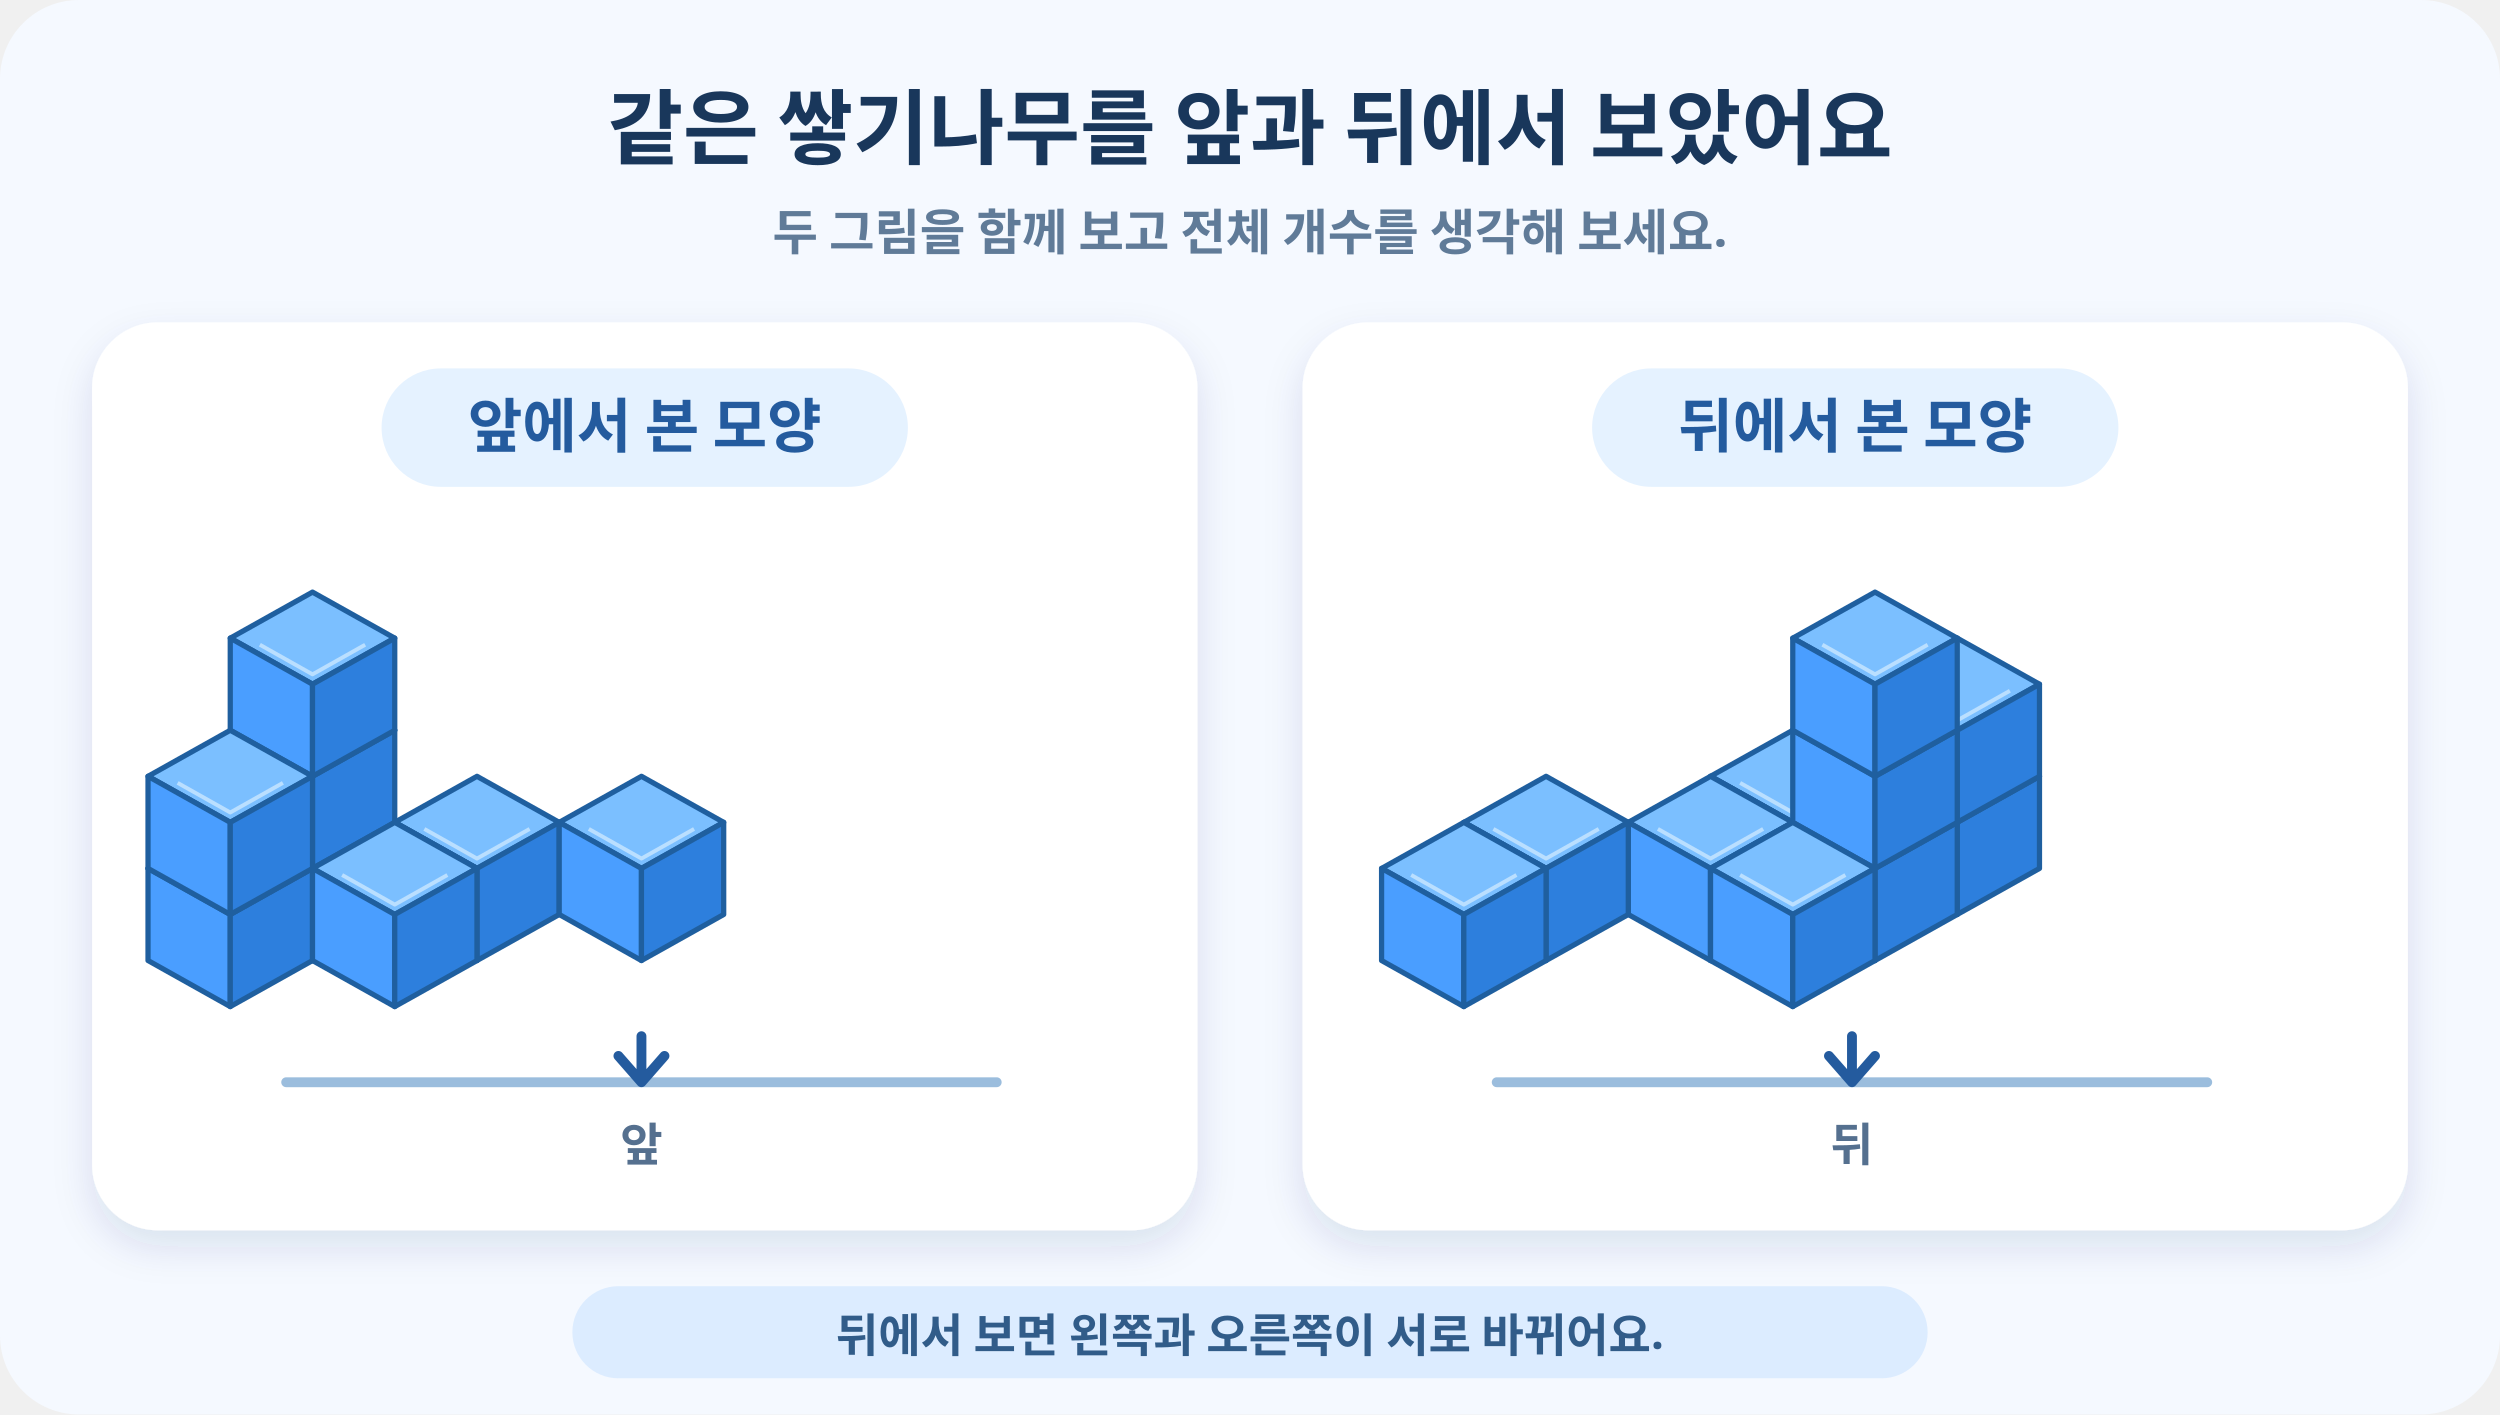
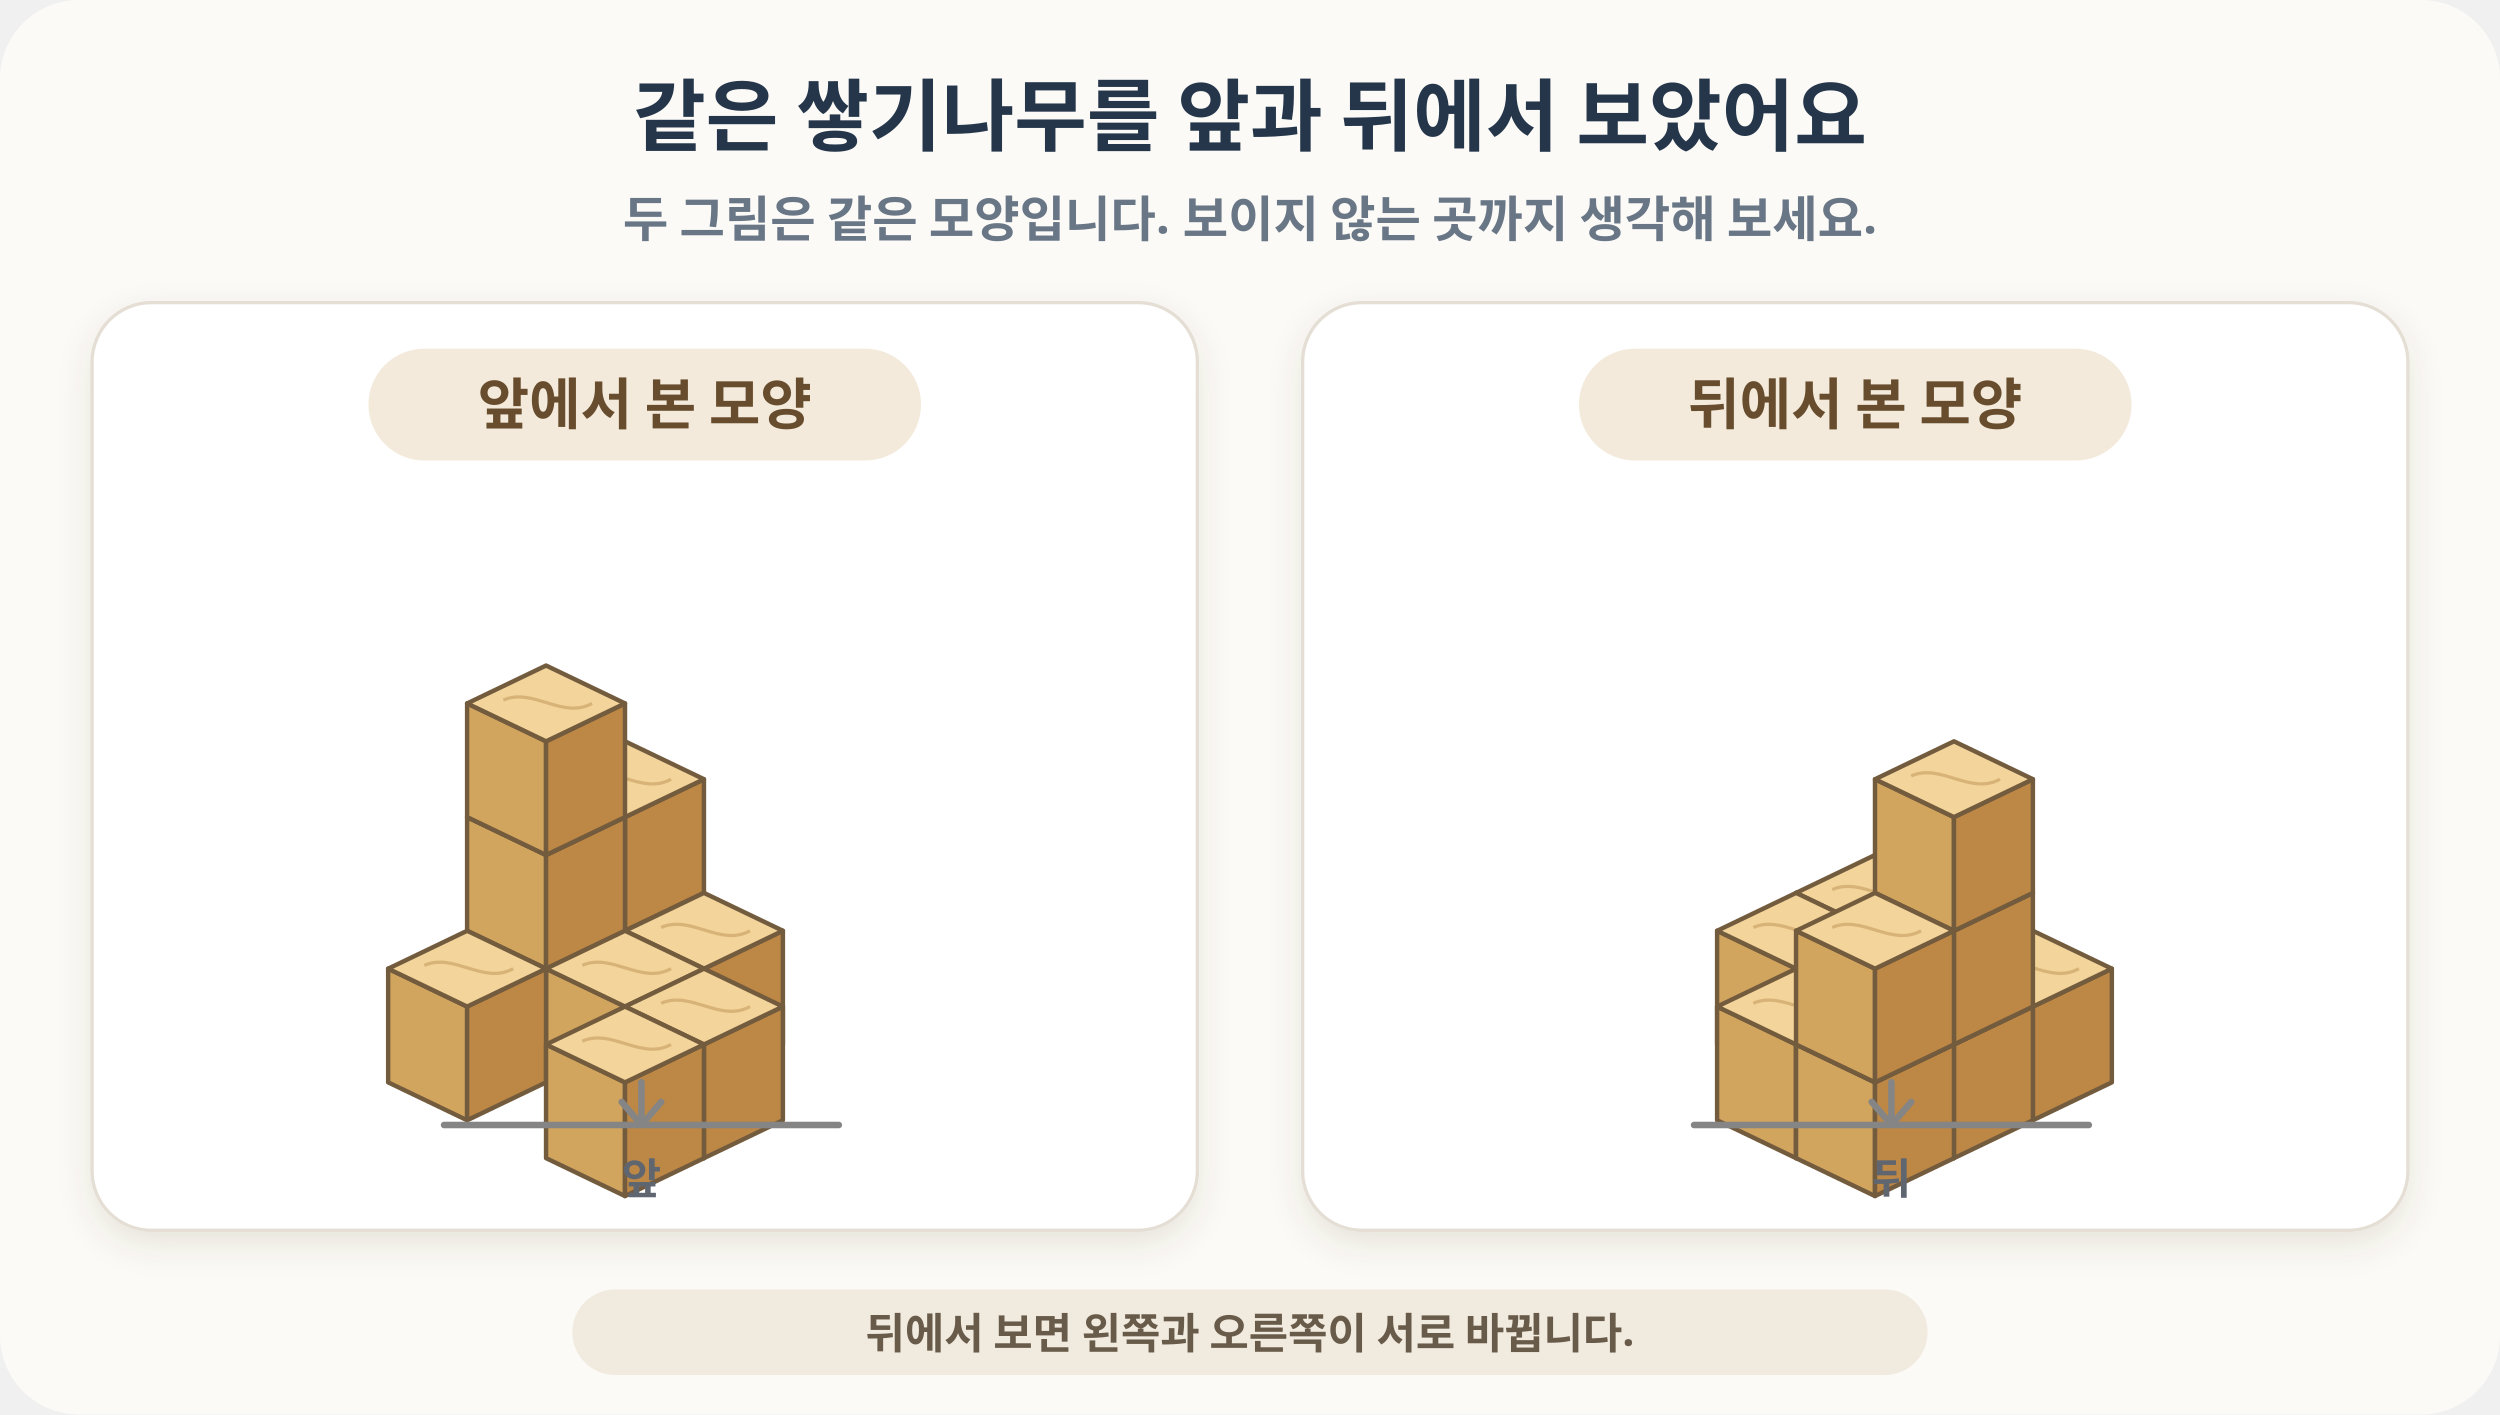
<svg xmlns="http://www.w3.org/2000/svg" viewBox="0 0 760 430" role="img" aria-labelledby="title desc">
  <defs>
    <filter id="shadow" x="-15%" y="-15%" width="130%" height="145%">
-       <feDropShadow dx="0" dy="5" stdDeviation="6" flood-color="#163f72" flood-opacity="0.12" />
+       <feDropShadow dx="0" dy="4" stdDeviation="5" flood-color="#5c4329" flood-opacity="0.12" />
    </filter>
-     <g id="cube" stroke="#1f5f9f" stroke-width="1.6" stroke-linejoin="round">
-       <path d="M0-14 25 0 0 14-25 0Z" fill="#7bbfff" />
-       <path d="M-25 0 0 14 0 42-25 28Z" fill="#4a9eff" />
-       <path d="M25 0 0 14 0 42 25 28Z" fill="#2d7fdd" />
-       <path d="M-16 2 0 11 16 2" fill="none" stroke="#cfe9ff" stroke-width="1.2" opacity="0.75" />
+     <g id="cube" stroke="#735b3e" stroke-width="1.35" stroke-linejoin="round">
+       <polygon points="-24.00,0.00 0.00,11.52 0.00,46.08 -24.00,34.56" fill="#d2a55e" />
+       <polygon points="0.00,11.52 24.00,0.00 24.00,34.56 0.00,46.08" fill="#bd8745" />
+       <polygon points="0.00,-11.52 24.00,0.00 0.00,11.52 -24.00,0.00" fill="#f3d59b" />
+       <path d="M-13,-1 C-4,-5 5,5 14,0" fill="none" stroke="#b98a4c" stroke-width="1" opacity=".45" />
    </g>
  </defs>
-   <rect width="760" height="430" rx="24" fill="#f5f9ff" />
-   <text x="380" y="48" text-anchor="middle" font-family="'Noto Sans KR','Malgun Gothic',sans-serif" font-size="25" font-weight="800" fill="#19375b">같은 쌓기나무를 앞과 뒤에서 보았어요</text>
-   <text x="380" y="76" text-anchor="middle" font-family="'Noto Sans KR','Malgun Gothic',sans-serif" font-size="15" font-weight="600" fill="#607b98">두 그림을 함께 보고 전체 개수를 생각해 보세요.</text>
-   <rect x="28" y="98" width="336" height="276" rx="20" fill="#ffffff" filter="url(#shadow)" />
-   <rect x="396" y="98" width="336" height="276" rx="20" fill="#ffffff" filter="url(#shadow)" />
-   <rect x="116" y="112" width="160" height="36" rx="18" fill="#e5f2ff" />
-   <text x="196" y="136" text-anchor="middle" font-family="'Noto Sans KR','Malgun Gothic',sans-serif" font-size="18" font-weight="800" fill="#245b9e">앞에서 본 모양</text>
-   <rect x="484" y="112" width="160" height="36" rx="18" fill="#e5f2ff" />
-   <text x="564" y="136" text-anchor="middle" font-family="'Noto Sans KR','Malgun Gothic',sans-serif" font-size="18" font-weight="800" fill="#245b9e">뒤에서 본 모양</text>
-   <g id="q01-front-view">
-     <use href="#cube" transform="translate(95 250)" />
-     <use href="#cube" transform="translate(95 222)" />
-     <use href="#cube" transform="translate(95 194)" />
-     <use href="#cube" transform="translate(145 250)" />
-     <use href="#cube" transform="translate(195 250)" />
-     <use href="#cube" transform="translate(70 264)" />
-     <use href="#cube" transform="translate(70 236)" />
-     <use href="#cube" transform="translate(120 264)" />
+   <rect width="760" height="430" rx="24" fill="#fbfaf7" />
+   <text x="380" y="44" text-anchor="middle" font-family="'Noto Sans KR','Malgun Gothic',sans-serif" font-size="24" font-weight="800" fill="#25364a">같은 쌓기나무를 앞과 뒤에서 보았어요</text>
+   <text x="380" y="72" text-anchor="middle" font-family="'Noto Sans KR','Malgun Gothic',sans-serif" font-size="15" font-weight="600" fill="#697686">두 그림은 같은 모양입니다. 보이지 않는 곳까지 생각해 보세요.</text>
+   <rect x="28" y="92" width="336" height="282" rx="18" fill="#fff" stroke="#e4ded4" filter="url(#shadow)" />
+   <rect x="396" y="92" width="336" height="282" rx="18" fill="#fff" stroke="#e4ded4" filter="url(#shadow)" />
+   <rect x="112" y="106" width="168" height="34" rx="17" fill="#f3eadb" />
+   <text x="196" y="129" text-anchor="middle" font-family="'Noto Sans KR','Malgun Gothic',sans-serif" font-size="17" font-weight="800" fill="#674d2d">앞에서 본 모양</text>
+   <rect x="480" y="106" width="168" height="34" rx="17" fill="#f3eadb" />
+   <text x="564" y="129" text-anchor="middle" font-family="'Noto Sans KR','Malgun Gothic',sans-serif" font-size="17" font-weight="800" fill="#674d2d">뒤에서 본 모양</text>
+   <g id="q01_var02-front-view">
+     <use href="#cube" transform="translate(190.00 271.44)" />
+     <use href="#cube" transform="translate(190.00 236.88)" />
+     <use href="#cube" transform="translate(214.00 282.96)" />
+     <use href="#cube" transform="translate(166.00 282.96)" />
+     <use href="#cube" transform="translate(166.00 248.40)" />
+     <use href="#cube" transform="translate(166.00 213.84)" />
+     <use href="#cube" transform="translate(190.00 294.48)" />
+     <use href="#cube" transform="translate(142.00 294.48)" />
+     <use href="#cube" transform="translate(214.00 306.00)" />
+     <use href="#cube" transform="translate(190.00 317.52)" />
  </g>
-   <g transform="translate(87 329)">
-     <path d="M0 0h216" stroke="#9bbddd" stroke-width="3" stroke-linecap="round" />
-     <path d="M108 0v-14m0 14-7-8m7 8 7-8" fill="none" stroke="#245b9e" stroke-width="3" stroke-linecap="round" stroke-linejoin="round" />
-     <text x="108" y="24" text-anchor="middle" font-family="'Noto Sans KR','Malgun Gothic',sans-serif" font-size="14" font-weight="700" fill="#55708f">앞</text>
+   <g id="q01_var02-rear-view">
+     <use href="#cube" transform="translate(570.00 271.44)" />
+     <use href="#cube" transform="translate(546.00 282.96)" />
+     <use href="#cube" transform="translate(570.00 294.48)" />
+     <use href="#cube" transform="translate(618.00 294.48)" />
+     <use href="#cube" transform="translate(546.00 306.00)" />
+     <use href="#cube" transform="translate(594.00 306.00)" />
+     <use href="#cube" transform="translate(594.00 271.44)" />
+     <use href="#cube" transform="translate(594.00 236.88)" />
+     <use href="#cube" transform="translate(570.00 317.52)" />
+     <use href="#cube" transform="translate(570.00 282.96)" />
  </g>
-   <g id="q01-rear-view">
-     <use href="#cube" transform="translate(595 236)" />
-     <use href="#cube" transform="translate(595 208)" />
-     <use href="#cube" transform="translate(545 236)" />
-     <use href="#cube" transform="translate(570 250)" />
-     <use href="#cube" transform="translate(570 222)" />
-     <use href="#cube" transform="translate(570 194)" />
-     <use href="#cube" transform="translate(520 250)" />
-     <use href="#cube" transform="translate(470 250)" />
-     <use href="#cube" transform="translate(545 264)" />
-     <use href="#cube" transform="translate(445 264)" />
+   <g font-family="'Noto Sans KR','Malgun Gothic',sans-serif" font-size="13" font-weight="800" fill="#5f6670" stroke="#858585" stroke-width="2" stroke-linecap="round">
+     <path d="M135 342h120" />
+     <path d="M195 342v-13m0 13-6-7m6 7 6-7" fill="none" />
+     <text x="195" y="363" text-anchor="middle" stroke="none">앞</text>
+     <path d="M515 342h120" />
+     <path d="M575 342v-13m0 13-6-7m6 7 6-7" fill="none" />
+     <text x="575" y="363" text-anchor="middle" stroke="none">뒤</text>
  </g>
-   <g transform="translate(455 329)">
-     <path d="M0 0h216" stroke="#9bbddd" stroke-width="3" stroke-linecap="round" />
-     <path d="M108 0v-14m0 14-7-8m7 8 7-8" fill="none" stroke="#245b9e" stroke-width="3" stroke-linecap="round" stroke-linejoin="round" />
-     <text x="108" y="24" text-anchor="middle" font-family="'Noto Sans KR','Malgun Gothic',sans-serif" font-size="14" font-weight="700" fill="#55708f">뒤</text>
-   </g>
-   <rect x="174" y="391" width="412" height="28" rx="14" fill="#dcecff" />
-   <text x="380" y="411" text-anchor="middle" font-family="'Noto Sans KR','Malgun Gothic',sans-serif" font-size="14" font-weight="700" fill="#315c89">뒤에서 보면 왼쪽과 오른쪽이 서로 바뀌어요.</text>
+   <rect x="174" y="392" width="412" height="26" rx="13" fill="#f1eadf" />
+   <text x="380" y="410" text-anchor="middle" font-family="'Noto Sans KR','Malgun Gothic',sans-serif" font-size="13" font-weight="700" fill="#695b49">뒤에서 보면 왼쪽과 오른쪽이 서로 바뀝니다.</text>
</svg>
